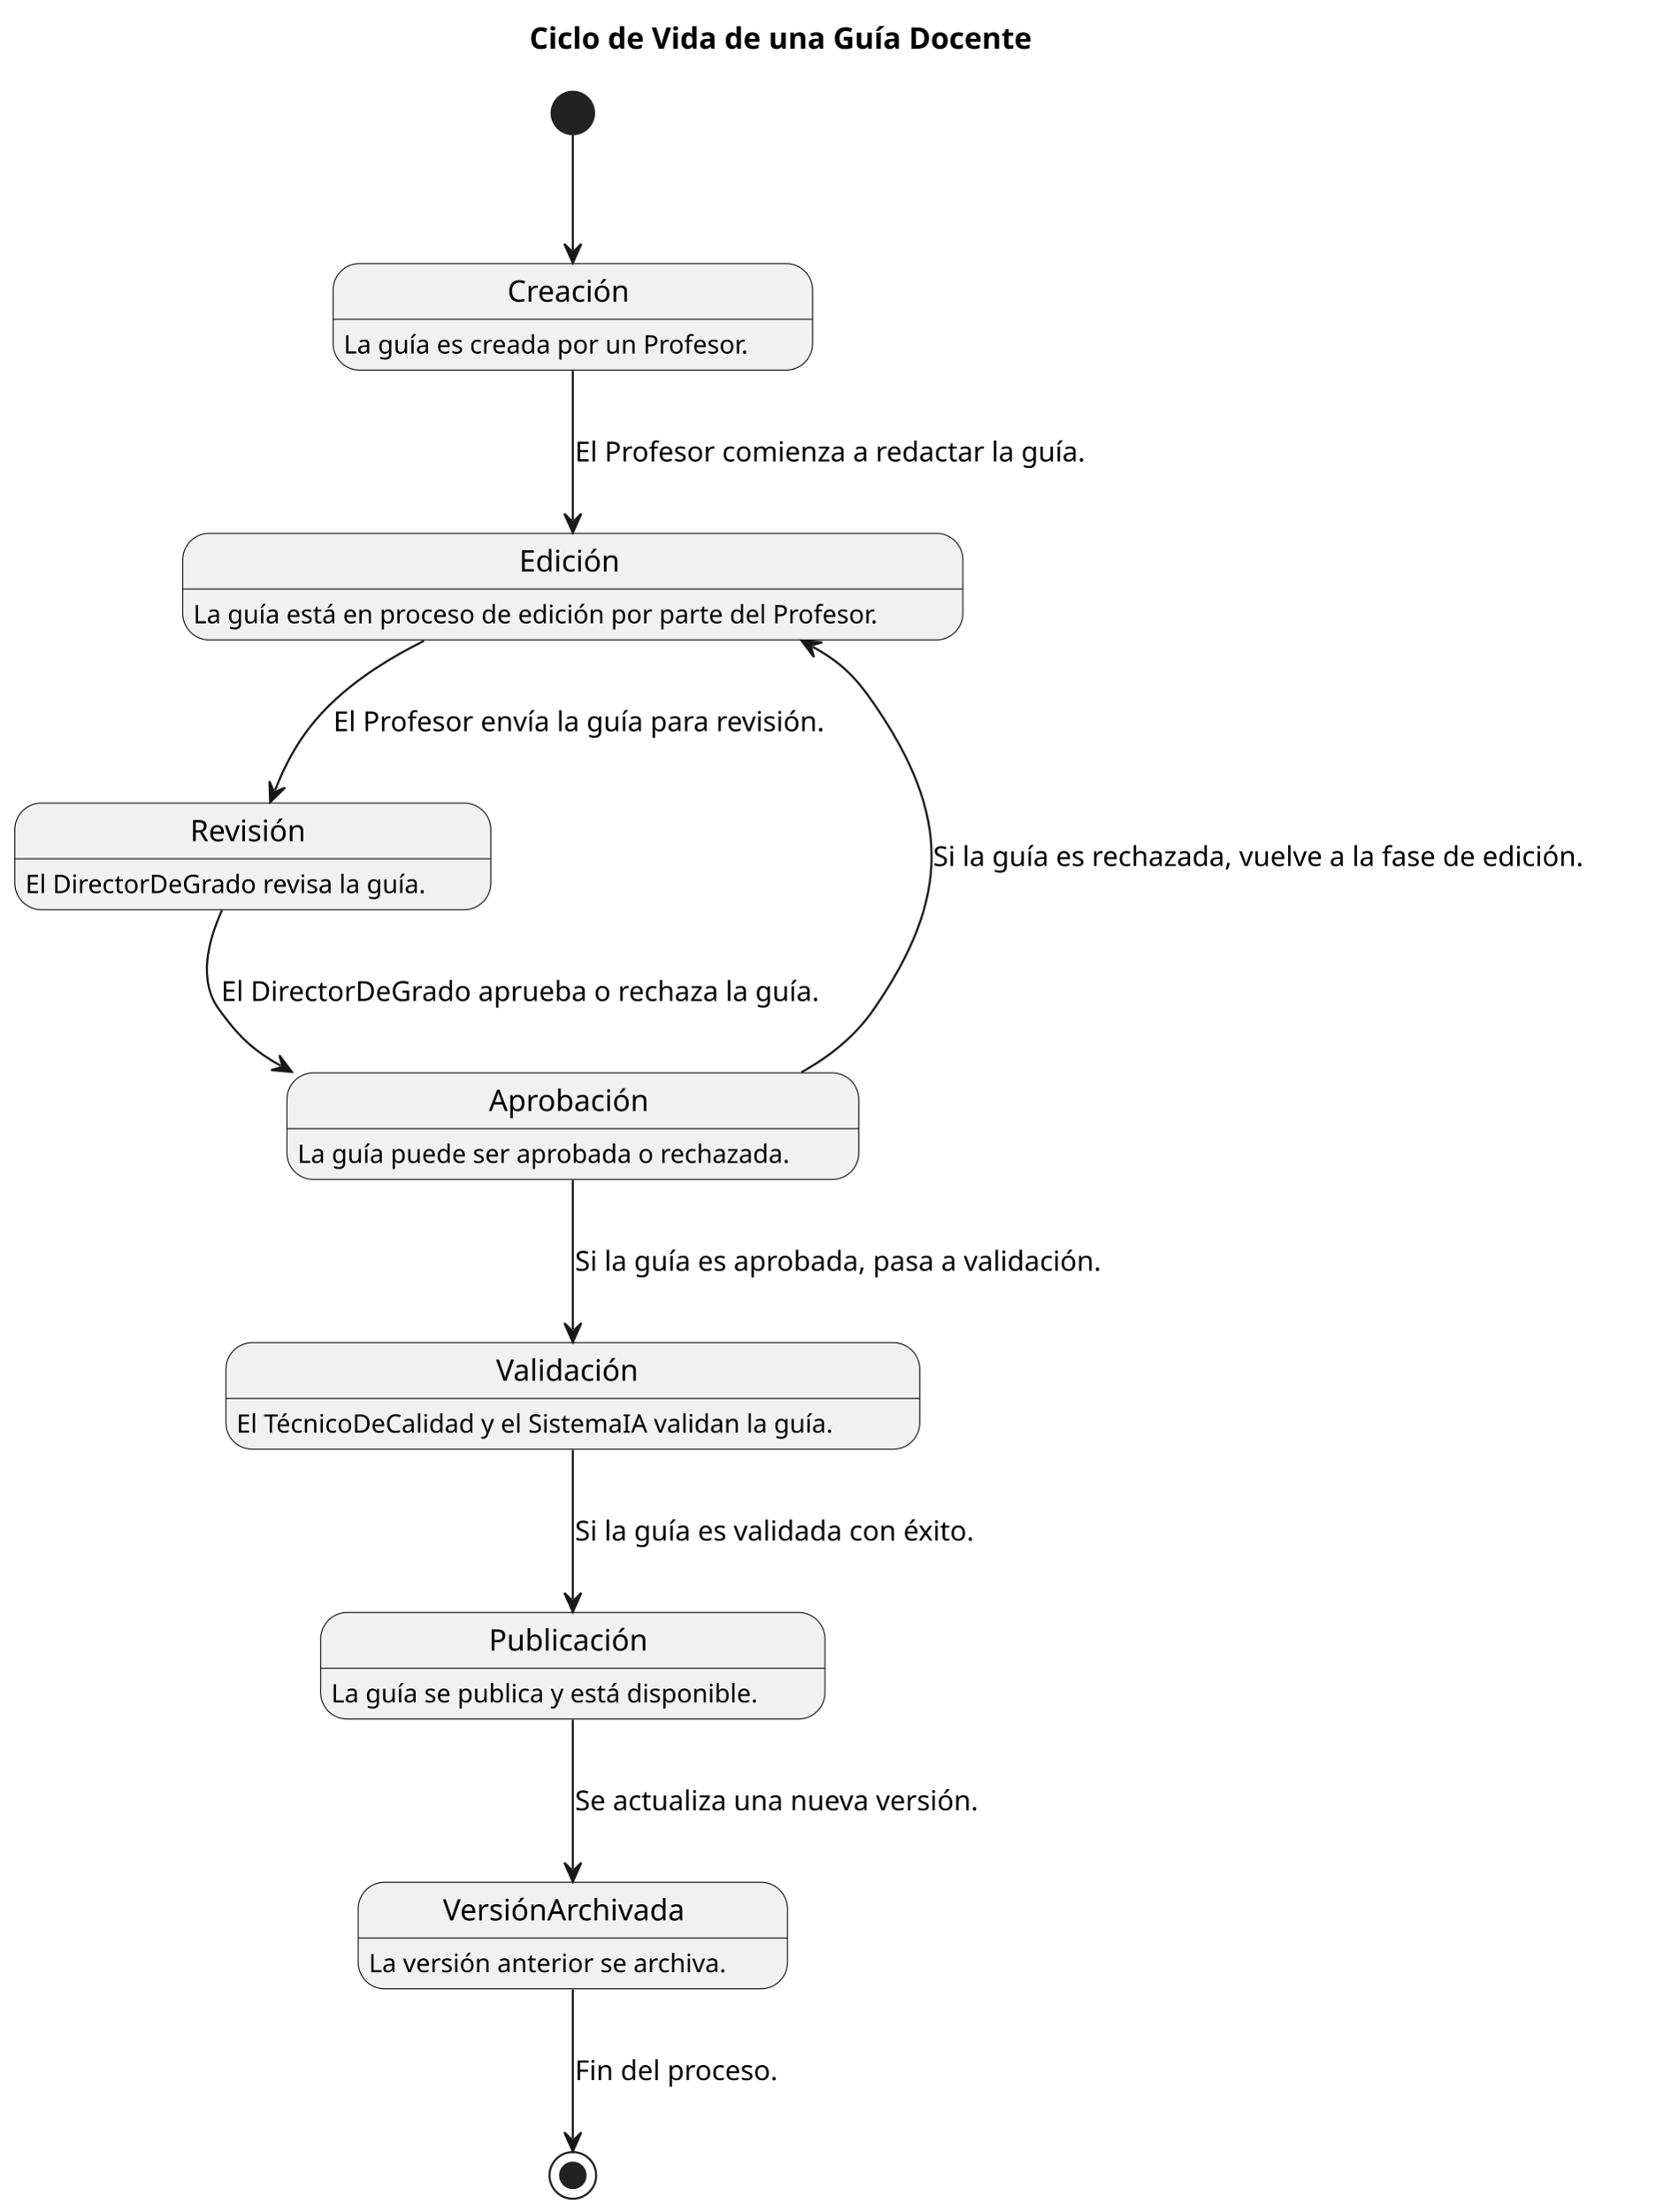
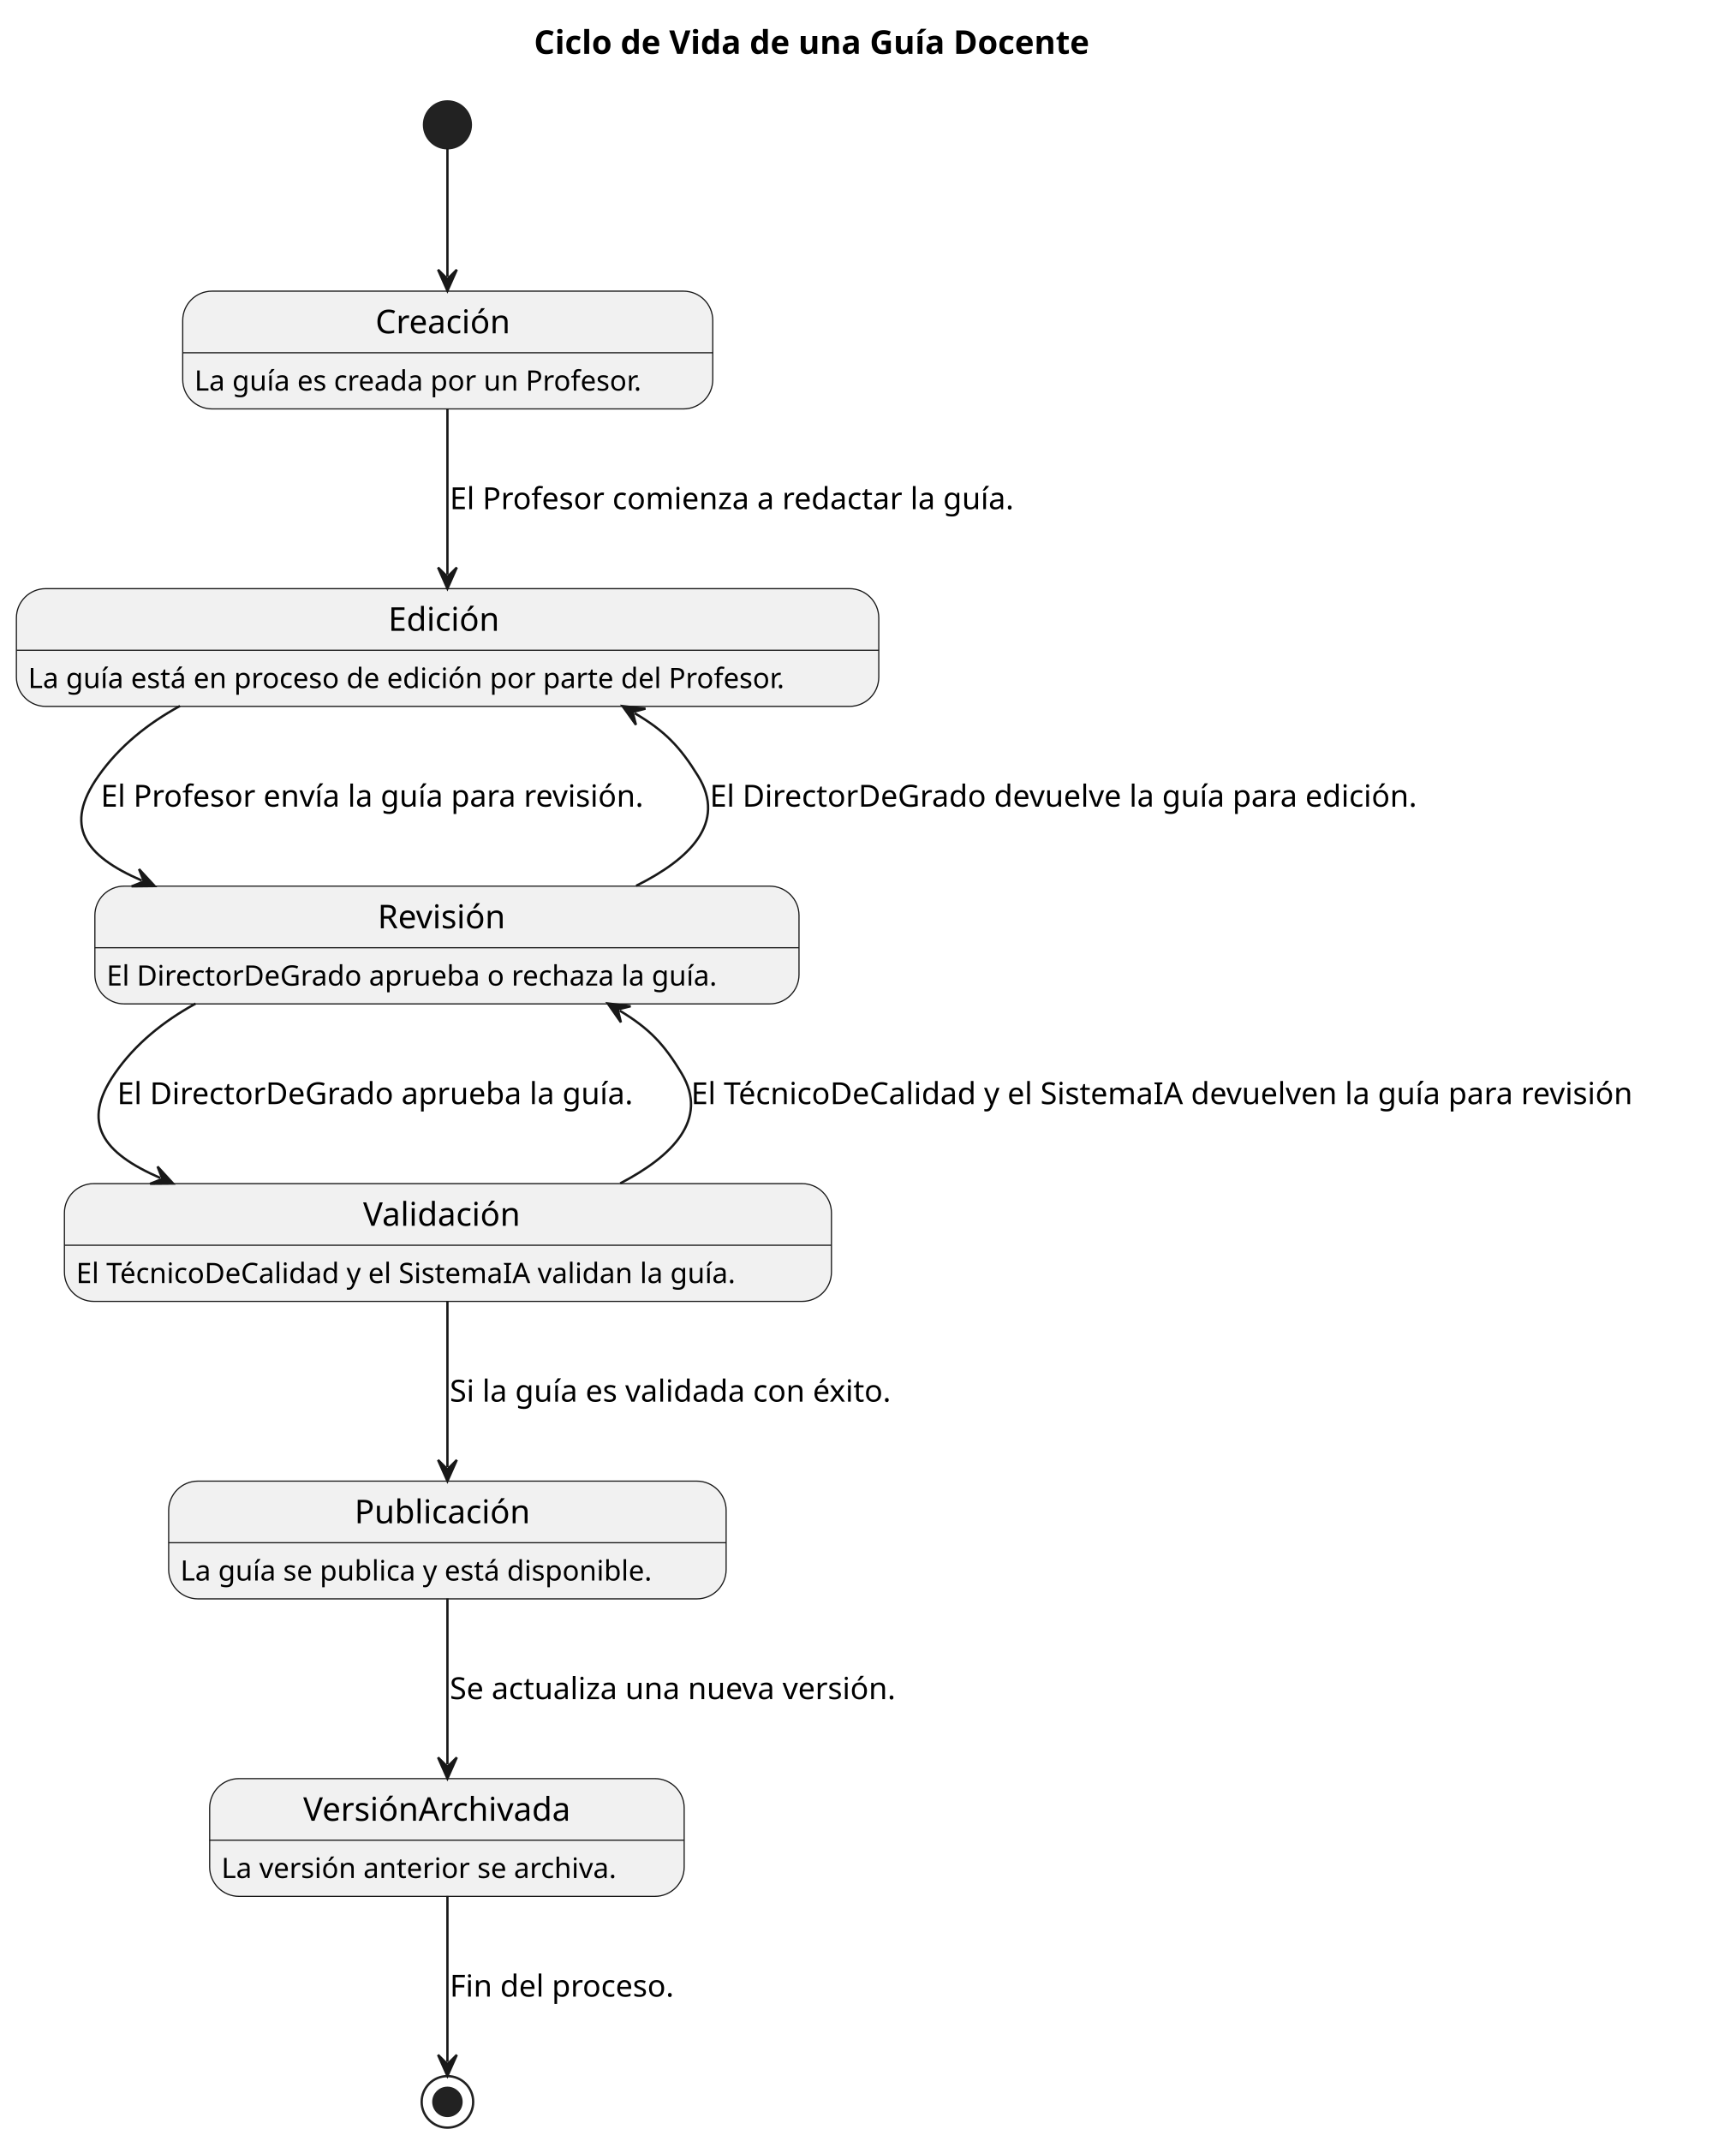
- <svg xmlns="http://www.w3.org/2000/svg" contentStyleType="text/css" height="1043px" preserveAspectRatio="none" style="width:785px;height:1043px;background:#FFFFFF;" version="1.1" viewBox="0 0 785 1043" width="785px" zoomAndPan="magnify">
+ <svg xmlns="http://www.w3.org/2000/svg" contentStyleType="text/css" height="914px" preserveAspectRatio="none" style="width:741px;height:914px;background:#FFFFFF;" version="1.1" viewBox="0 0 741 914" width="741px" zoomAndPan="magnify">
  <defs />
  <g>
-     <text fill="#000000" font-family="sans-serif" font-size="14" font-weight="bold" lengthAdjust="spacing" textLength="271.441" x="249.79" y="22.995">Ciclo de Vida de una Guía Docente</text>
-     <ellipse cx="270.29" cy="53.297" fill="#222222" rx="10" ry="10" style="stroke:#222222;stroke-width:1.0;" />
+     <text fill="#000000" font-family="sans-serif" font-size="14" font-weight="bold" lengthAdjust="spacing" textLength="271.441" x="227.939" y="22.995">Ciclo de Vida de una Guía Docente</text>
+     <ellipse cx="191" cy="53.297" fill="#222222" rx="10" ry="10" style="stroke:#222222;stroke-width:1;" />
    <g id="Creación">
-       <rect fill="#F1F1F1" height="50.266" rx="12.5" ry="12.5" style="stroke:#181818;stroke-width:0.5;" width="226.273" x="157.15" y="124.297" />
-       <line style="stroke:#181818;stroke-width:0.5;" x1="157.15" x2="383.423" y1="150.594" y2="150.594" />
-       <text fill="#000000" font-family="sans-serif" font-size="14" lengthAdjust="spacing" textLength="61.749" x="239.412" y="142.292">Creación</text>
-       <text fill="#000000" font-family="sans-serif" font-size="12" lengthAdjust="spacing" textLength="206.273" x="162.15" y="166.732">La guía es creada por un Profesor.</text>
+       <rect fill="#F1F1F1" height="50.266" rx="12.5" ry="12.5" style="stroke:#181818;stroke-width:0.5;" width="226.273" x="78" y="124.297" />
+       <line style="stroke:#181818;stroke-width:0.5;" x1="78" x2="304.273" y1="150.594" y2="150.594" />
+       <text fill="#000000" font-family="sans-serif" font-size="14" lengthAdjust="spacing" textLength="61.749" x="160.262" y="142.292">Creación</text>
+       <text fill="#000000" font-family="sans-serif" font-size="12" lengthAdjust="spacing" textLength="206.273" x="83" y="166.732">La guía es creada por un Profesor.</text>
    </g>
    <g id="Edición">
-       <rect fill="#F1F1F1" height="50.266" rx="12.5" ry="12.5" style="stroke:#181818;stroke-width:0.5;" width="368.135" x="86.22" y="251.567" />
-       <line style="stroke:#181818;stroke-width:0.5;" x1="86.22" x2="454.355" y1="277.864" y2="277.864" />
-       <text fill="#000000" font-family="sans-serif" font-size="14" lengthAdjust="spacing" textLength="50.648" x="244.964" y="269.562">Edición</text>
-       <text fill="#000000" font-family="sans-serif" font-size="12" lengthAdjust="spacing" textLength="348.135" x="91.22" y="294.002">La guía está en proceso de edición por parte del Profesor.</text>
+       <rect fill="#F1F1F1" height="50.266" rx="12.5" ry="12.5" style="stroke:#181818;stroke-width:0.5;" width="368.135" x="7" y="251.297" />
+       <line style="stroke:#181818;stroke-width:0.5;" x1="7" x2="375.135" y1="277.594" y2="277.594" />
+       <text fill="#000000" font-family="sans-serif" font-size="14" lengthAdjust="spacing" textLength="50.648" x="165.744" y="269.292">Edición</text>
+       <text fill="#000000" font-family="sans-serif" font-size="12" lengthAdjust="spacing" textLength="348.135" x="12" y="293.732">La guía está en proceso de edición por parte del Profesor.</text>
    </g>
    <g id="Revisión">
-       <rect fill="#F1F1F1" height="50.266" rx="12.5" ry="12.5" style="stroke:#181818;stroke-width:0.5;" width="224.58" x="7" y="378.827" />
-       <line style="stroke:#181818;stroke-width:0.5;" x1="7" x2="231.58" y1="405.124" y2="405.124" />
-       <text fill="#000000" font-family="sans-serif" font-size="14" lengthAdjust="spacing" textLength="59.138" x="89.721" y="396.822">Revisión</text>
-       <text fill="#000000" font-family="sans-serif" font-size="12" lengthAdjust="spacing" textLength="204.58" x="12" y="421.262">El DirectorDeGrado revisa la guía.</text>
-     </g>
-     <g id="Aprobación">
-       <rect fill="#F1F1F1" height="50.266" rx="12.5" ry="12.5" style="stroke:#181818;stroke-width:0.5;" width="269.85" x="135.37" y="506.097" />
-       <line style="stroke:#181818;stroke-width:0.5;" x1="135.37" x2="405.22" y1="532.394" y2="532.394" />
-       <text fill="#000000" font-family="sans-serif" font-size="14" lengthAdjust="spacing" textLength="79.276" x="230.657" y="524.092">Aprobación</text>
-       <text fill="#000000" font-family="sans-serif" font-size="12" lengthAdjust="spacing" textLength="249.85" x="140.37" y="548.532">La guía puede ser aprobada o rechazada.</text>
+       <rect fill="#F1F1F1" height="50.266" rx="12.5" ry="12.5" style="stroke:#181818;stroke-width:0.5;" width="300.582" x="40.5" y="378.297" />
+       <line style="stroke:#181818;stroke-width:0.5;" x1="40.5" x2="341.082" y1="404.594" y2="404.594" />
+       <text fill="#000000" font-family="sans-serif" font-size="14" lengthAdjust="spacing" textLength="59.138" x="161.222" y="396.292">Revisión</text>
+       <text fill="#000000" font-family="sans-serif" font-size="12" lengthAdjust="spacing" textLength="280.582" x="45.5" y="420.732">El DirectorDeGrado aprueba o rechaza la guía.</text>
    </g>
    <g id="Validación">
-       <rect fill="#F1F1F1" height="50.266" rx="12.5" ry="12.5" style="stroke:#181818;stroke-width:0.5;" width="327.43" x="106.58" y="633.357" />
-       <line style="stroke:#181818;stroke-width:0.5;" x1="106.58" x2="434.01" y1="659.654" y2="659.654" />
-       <text fill="#000000" font-family="sans-serif" font-size="14" lengthAdjust="spacing" textLength="72.427" x="234.082" y="651.352">Validación</text>
-       <text fill="#000000" font-family="sans-serif" font-size="12" lengthAdjust="spacing" textLength="307.43" x="111.58" y="675.792">El TécnicoDeCalidad y el SistemaIA validan la guía.</text>
+       <rect fill="#F1F1F1" height="50.266" rx="12.5" ry="12.5" style="stroke:#181818;stroke-width:0.5;" width="327.43" x="27.5" y="505.297" />
+       <line style="stroke:#181818;stroke-width:0.5;" x1="27.5" x2="354.93" y1="531.594" y2="531.594" />
+       <text fill="#000000" font-family="sans-serif" font-size="14" lengthAdjust="spacing" textLength="72.427" x="155.001" y="523.292">Validación</text>
+       <text fill="#000000" font-family="sans-serif" font-size="12" lengthAdjust="spacing" textLength="307.43" x="32.5" y="547.732">El TécnicoDeCalidad y el SistemaIA validan la guía.</text>
    </g>
    <g id="Publicación">
-       <rect fill="#F1F1F1" height="50.266" rx="12.5" ry="12.5" style="stroke:#181818;stroke-width:0.5;" width="237.975" x="151.3" y="760.627" />
-       <line style="stroke:#181818;stroke-width:0.5;" x1="151.3" x2="389.275" y1="786.924" y2="786.924" />
-       <text fill="#000000" font-family="sans-serif" font-size="14" lengthAdjust="spacing" textLength="79.283" x="230.646" y="778.622">Publicación</text>
-       <text fill="#000000" font-family="sans-serif" font-size="12" lengthAdjust="spacing" textLength="217.975" x="156.3" y="803.062">La guía se publica y está disponible.</text>
+       <rect fill="#F1F1F1" height="50.266" rx="12.5" ry="12.5" style="stroke:#181818;stroke-width:0.5;" width="237.975" x="72" y="632.297" />
+       <line style="stroke:#181818;stroke-width:0.5;" x1="72" x2="309.975" y1="658.594" y2="658.594" />
+       <text fill="#000000" font-family="sans-serif" font-size="14" lengthAdjust="spacing" textLength="79.283" x="151.346" y="650.292">Publicación</text>
+       <text fill="#000000" font-family="sans-serif" font-size="12" lengthAdjust="spacing" textLength="217.975" x="77" y="674.732">La guía se publica y está disponible.</text>
    </g>
    <g id="VersiónArchivada">
-       <rect fill="#F1F1F1" height="50.266" rx="12.5" ry="12.5" style="stroke:#181818;stroke-width:0.5;" width="202.566" x="169.01" y="887.887" />
-       <line style="stroke:#181818;stroke-width:0.5;" x1="169.01" x2="371.576" y1="914.184" y2="914.184" />
-       <text fill="#000000" font-family="sans-serif" font-size="14" lengthAdjust="spacing" textLength="122.691" x="208.947" y="905.882">VersiónArchivada</text>
-       <text fill="#000000" font-family="sans-serif" font-size="12" lengthAdjust="spacing" textLength="182.566" x="174.01" y="930.322">La versión anterior se archiva.</text>
+       <rect fill="#F1F1F1" height="50.266" rx="12.5" ry="12.5" style="stroke:#181818;stroke-width:0.5;" width="202.566" x="89.5" y="759.297" />
+       <line style="stroke:#181818;stroke-width:0.5;" x1="89.5" x2="292.066" y1="785.594" y2="785.594" />
+       <text fill="#000000" font-family="sans-serif" font-size="14" lengthAdjust="spacing" textLength="122.691" x="129.438" y="777.292">VersiónArchivada</text>
+       <text fill="#000000" font-family="sans-serif" font-size="12" lengthAdjust="spacing" textLength="182.566" x="94.5" y="801.732">La versión anterior se archiva.</text>
    </g>
-     <ellipse cx="270.29" cy="1026.157" fill="none" rx="11" ry="11" style="stroke:#222222;stroke-width:1.0;" />
-     <ellipse cx="270.29" cy="1026.157" fill="#222222" rx="6" ry="6" style="stroke:#222222;stroke-width:1.0;" />
+     <ellipse cx="191" cy="897.297" fill="none" rx="11" ry="11" style="stroke:#222222;stroke-width:1;" />
+     <ellipse cx="191" cy="897.297" fill="#222222" rx="6" ry="6" style="stroke:#222222;stroke-width:1;" />
    <g id="link_*start*_Creación">
-       <path d="M270.29,63.667 C270.29,77.617 270.29,98.317 270.29,118.047 " fill="none" id="*start*-to-Creación" style="stroke:#181818;stroke-width:1.0;" />
-       <polygon fill="#181818" points="270.29,124.047,274.29,115.047,270.29,119.047,266.29,115.047,270.29,124.047" style="stroke:#181818;stroke-width:1.0;" />
+       <path d="M191,63.307 C191,77.187 191,98.267 191,118.137 " fill="none" id="*start*-to-Creación" style="stroke:#181818;stroke-width:1;" />
+       <polygon fill="#181818" points="191,124.137,195,115.137,191,119.137,187,115.137,191,124.137" style="stroke:#181818;stroke-width:1;" />
    </g>
    <g id="link_Creación_Edición">
-       <path d="M270.29,174.877 C270.29,196.957 270.29,223.257 270.29,245.307 " fill="none" id="Creación-to-Edición" style="stroke:#181818;stroke-width:1.0;" />
-       <polygon fill="#181818" points="270.29,251.307,274.29,242.307,270.29,246.307,266.29,242.307,270.29,251.307" style="stroke:#181818;stroke-width:1.0;" />
-       <text fill="#000000" font-family="sans-serif" font-size="13" lengthAdjust="spacing" textLength="259.67" x="271.29" y="217.634">El Profesor comienza a redactar la guía.</text>
+       <path d="M191,174.397 C191,196.537 191,223.157 191,245.267 " fill="none" id="Creación-to-Edición" style="stroke:#181818;stroke-width:1;" />
+       <polygon fill="#181818" points="191,251.267,195,242.267,191,246.267,187,242.267,191,251.267" style="stroke:#181818;stroke-width:1;" />
+       <text fill="#000000" font-family="sans-serif" font-size="13" lengthAdjust="spacing" textLength="259.67" x="192" y="217.364">El Profesor comienza a redactar la guía.</text>
    </g>
    <g id="link_Edición_Revisión">
-       <path d="M200.03,302.317 C184.38,310.057 168.75,319.817 156.29,331.827 C142.96,344.677 135.735,357.809 129.715,372.809 " fill="none" id="Edición-to-Revisión" style="stroke:#181818;stroke-width:1.0;" />
-       <polygon fill="#181818" points="127.48,378.377,134.544,371.514,129.342,373.737,127.12,368.535,127.48,378.377" style="stroke:#181818;stroke-width:1.0;" />
-       <text fill="#000000" font-family="sans-serif" font-size="13" lengthAdjust="spacing" textLength="250.447" x="157.29" y="344.894">El Profesor envía la guía para revisión.</text>
+       <path d="M76.83,301.377 C63.17,308.827 50.93,318.567 42,331.297 C27.11,352.527 35.861,365.25 60.521,375.89 " fill="none" id="Edición-to-Revisión" style="stroke:#181818;stroke-width:1;" />
+       <polygon fill="#181818" points="66.03,378.267,59.351,371.029,61.439,376.286,56.182,378.374,66.03,378.267" style="stroke:#181818;stroke-width:1;" />
+       <text fill="#000000" font-family="sans-serif" font-size="13" lengthAdjust="spacing" textLength="250.447" x="43" y="344.364">El Profesor envía la guía para revisión.</text>
    </g>
-     <g id="link_Revisión_Aprobación">
-       <path d="M104.75,429.347 C98.03,444.087 93.46,462.577 103.29,476.097 C112.34,488.547 119.078,495.268 132.478,502.728 " fill="none" id="Revisión-to-Aprobación" style="stroke:#181818;stroke-width:1.0;" />
-       <polygon fill="#181818" points="137.72,505.647,131.802,497.774,133.351,503.215,127.911,504.764,137.72,505.647" style="stroke:#181818;stroke-width:1.0;" />
-       <text fill="#000000" font-family="sans-serif" font-size="13" lengthAdjust="spacing" textLength="303.964" x="104.29" y="472.164">El DirectorDeGrado aprueba o rechaza la guía.</text>
+     <g id="link_Revisión_Edición">
+       <path d="M271.57,378.137 C294.47,366.757 310.27,351.237 298,331.297 C290.26,318.717 283.756,311.992 270.916,304.462 " fill="none" id="Revisión-to-Edición" style="stroke:#181818;stroke-width:1;" />
+       <polygon fill="#181818" points="265.74,301.427,271.48,309.43,270.053,303.956,275.527,302.529,265.74,301.427" style="stroke:#181818;stroke-width:1;" />
+       <text fill="#000000" font-family="sans-serif" font-size="13" lengthAdjust="spacing" textLength="326.333" x="303" y="344.364">El DirectorDeGrado devuelve la guía para edición.</text>
    </g>
-     <g id="link_Aprobación_Edición">
-       <path d="M378.15,505.787 C391.57,498.367 403.61,488.697 412.29,476.097 C448.67,423.297 448.67,384.627 412.29,331.827 C403.61,319.227 396.821,312.46 383.401,305.04 " fill="none" id="Aprobación-to-Edición" style="stroke:#181818;stroke-width:1.0;" />
-       <polygon fill="#181818" points="378.15,302.137,384.091,309.992,382.526,304.556,387.962,302.991,378.15,302.137" style="stroke:#181818;stroke-width:1.0;" />
-       <text fill="#000000" font-family="sans-serif" font-size="13" lengthAdjust="spacing" textLength="336.731" x="440.29" y="408.524">Si la guía es rechazada, vuelve a la fase de edición.</text>
+     <g id="link_Revisión_Validación">
+       <path d="M83.5,428.447 C69.93,435.877 57.76,445.597 49,458.297 C34.45,479.397 43.707,492.146 68.407,502.876 " fill="none" id="Revisión-to-Validación" style="stroke:#181818;stroke-width:1;" />
+       <polygon fill="#181818" points="73.91,505.267,67.249,498.012,69.324,503.275,64.061,505.35,73.91,505.267" style="stroke:#181818;stroke-width:1;" />
+       <text fill="#000000" font-family="sans-serif" font-size="13" lengthAdjust="spacing" textLength="236.26" x="50" y="471.364">El DirectorDeGrado aprueba la guía.</text>
    </g>
-     <g id="link_Aprobación_Validación">
-       <path d="M270.29,556.677 C270.29,578.747 270.29,605.047 270.29,627.107 " fill="none" id="Aprobación-to-Validación" style="stroke:#181818;stroke-width:1.0;" />
-       <polygon fill="#181818" points="270.29,633.107,274.29,624.107,270.29,628.107,266.29,624.107,270.29,633.107" style="stroke:#181818;stroke-width:1.0;" />
-       <text fill="#000000" font-family="sans-serif" font-size="13" lengthAdjust="spacing" textLength="270.404" x="271.29" y="599.424">Si la guía es aprobada, pasa a validación.</text>
+     <g id="link_Validación_Revisión">
+       <path d="M264.75,505.187 C286.97,493.627 302.73,477.957 291,458.297 C283.52,445.757 277.147,439.058 264.557,431.458 " fill="none" id="Validación-to-Revisión" style="stroke:#181818;stroke-width:1;" />
+       <polygon fill="#181818" points="259.42,428.357,265.058,436.433,263.7,430.941,269.192,429.584,259.42,428.357" style="stroke:#181818;stroke-width:1;" />
+       <text fill="#000000" font-family="sans-serif" font-size="13" lengthAdjust="spacing" textLength="438.318" x="295" y="471.364">El TécnicoDeCalidad y el SistemaIA devuelven la guía para revisión</text>
    </g>
    <g id="link_Validación_Publicación">
-       <path d="M270.29,683.947 C270.29,706.017 270.29,732.317 270.29,754.367 " fill="none" id="Validación-to-Publicación" style="stroke:#181818;stroke-width:1.0;" />
-       <polygon fill="#181818" points="270.29,760.367,274.29,751.367,270.29,755.367,266.29,751.367,270.29,760.367" style="stroke:#181818;stroke-width:1.0;" />
-       <text fill="#000000" font-family="sans-serif" font-size="13" lengthAdjust="spacing" textLength="206.223" x="271.29" y="726.694">Si la guía es validada con éxito.</text>
+       <path d="M191,555.397 C191,577.537 191,604.157 191,626.267 " fill="none" id="Validación-to-Publicación" style="stroke:#181818;stroke-width:1;" />
+       <polygon fill="#181818" points="191,632.267,195,623.267,191,627.267,187,623.267,191,632.267" style="stroke:#181818;stroke-width:1;" />
+       <text fill="#000000" font-family="sans-serif" font-size="13" lengthAdjust="spacing" textLength="206.223" x="192" y="598.364">Si la guía es validada con éxito.</text>
    </g>
    <g id="link_Publicación_VersiónArchivada">
-       <path d="M270.29,811.207 C270.29,833.277 270.29,859.587 270.29,881.637 " fill="none" id="Publicación-to-VersiónArchivada" style="stroke:#181818;stroke-width:1.0;" />
-       <polygon fill="#181818" points="270.29,887.637,274.29,878.637,270.29,882.637,266.29,878.637,270.29,887.637" style="stroke:#181818;stroke-width:1.0;" />
-       <text fill="#000000" font-family="sans-serif" font-size="13" lengthAdjust="spacing" textLength="207.537" x="271.29" y="853.954">Se actualiza una nueva versión.</text>
+       <path d="M191,682.397 C191,704.537 191,731.157 191,753.267 " fill="none" id="Publicación-to-VersiónArchivada" style="stroke:#181818;stroke-width:1;" />
+       <polygon fill="#181818" points="191,759.267,195,750.267,191,754.267,187,750.267,191,759.267" style="stroke:#181818;stroke-width:1;" />
+       <text fill="#000000" font-family="sans-serif" font-size="13" lengthAdjust="spacing" textLength="207.537" x="192" y="725.364">Se actualiza una nueva versión.</text>
    </g>
    <g id="link_VersiónArchivada_*end*">
-       <path d="M270.29,938.417 C270.29,962.307 270.29,991.577 270.29,1008.857 " fill="none" id="VersiónArchivada-to-*end*" style="stroke:#181818;stroke-width:1.0;" />
-       <polygon fill="#181818" points="270.29,1014.857,274.29,1005.857,270.29,1009.857,266.29,1005.857,270.29,1014.857" style="stroke:#181818;stroke-width:1.0;" />
-       <text fill="#000000" font-family="sans-serif" font-size="13" lengthAdjust="spacing" textLength="103.01" x="271.29" y="981.224">Fin del proceso.</text>
+       <path d="M191,809.387 C191,833.357 191,862.997 191,880.237 " fill="none" id="VersiónArchivada-to-*end*" style="stroke:#181818;stroke-width:1;" />
+       <polygon fill="#181818" points="191,886.237,195,877.237,191,881.237,187,877.237,191,886.237" style="stroke:#181818;stroke-width:1;" />
+       <text fill="#000000" font-family="sans-serif" font-size="13" lengthAdjust="spacing" textLength="103.01" x="192" y="852.364">Fin del proceso.</text>
    </g>
  </g>
</svg>
